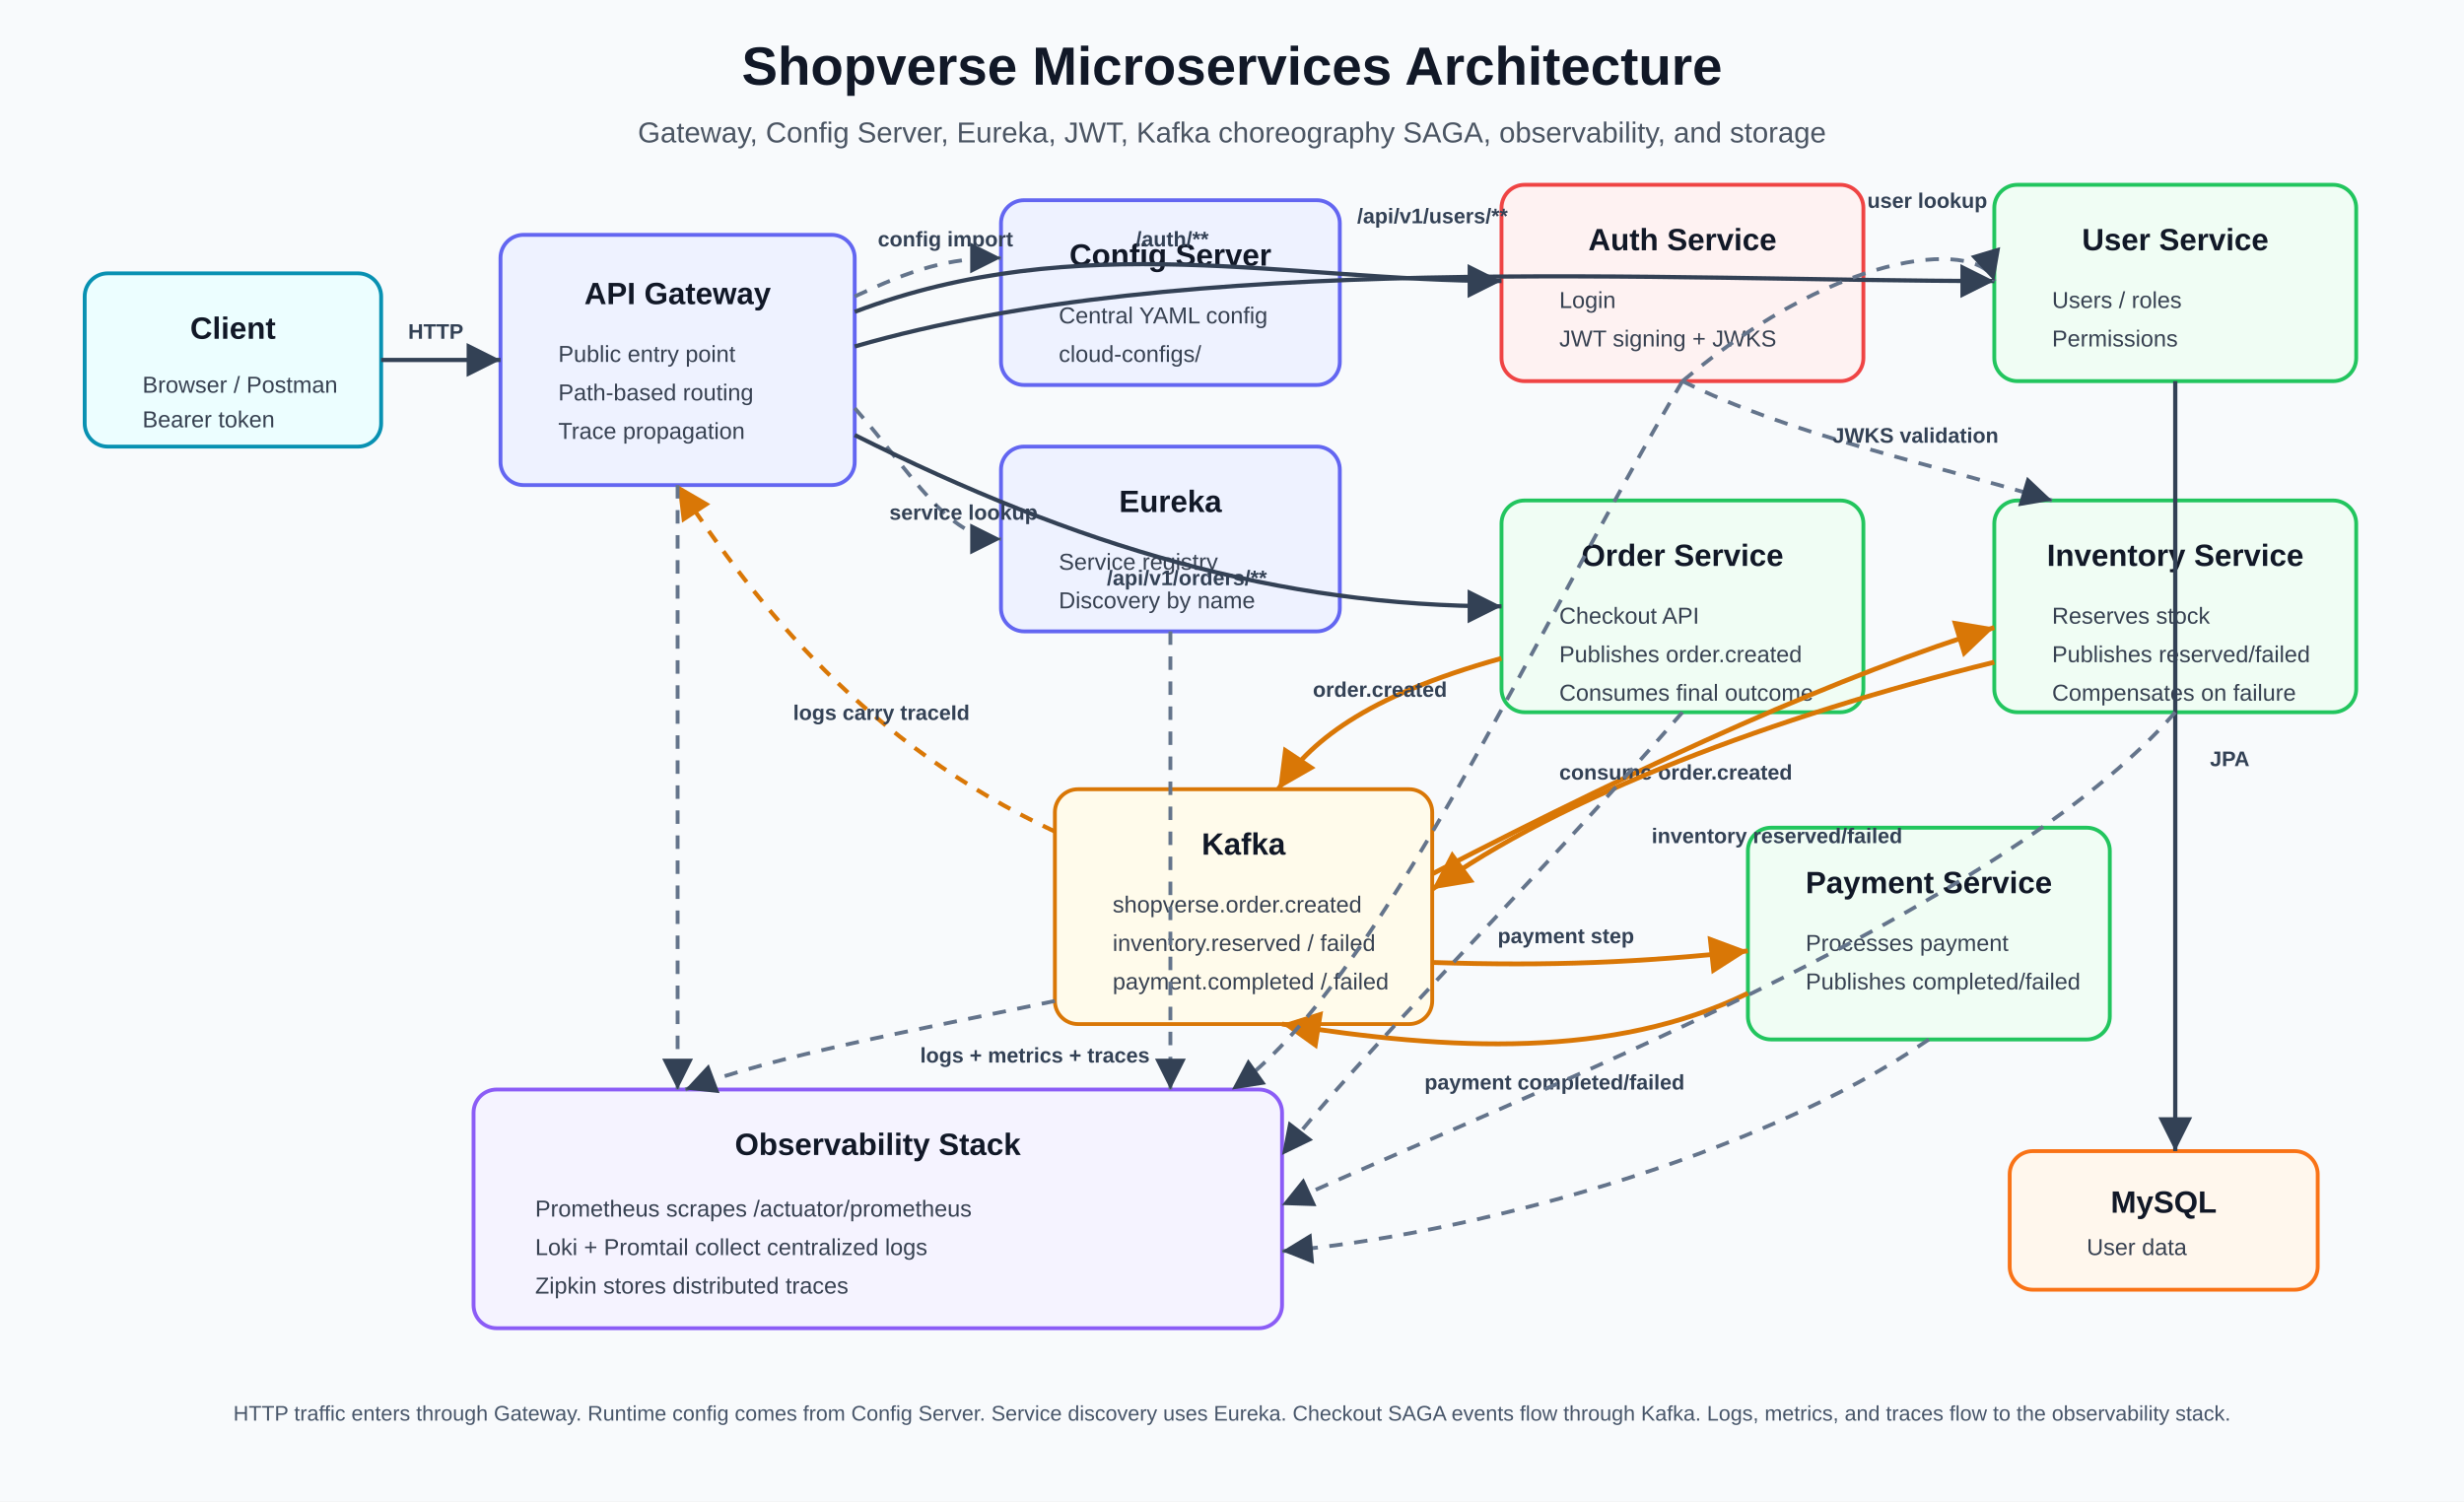
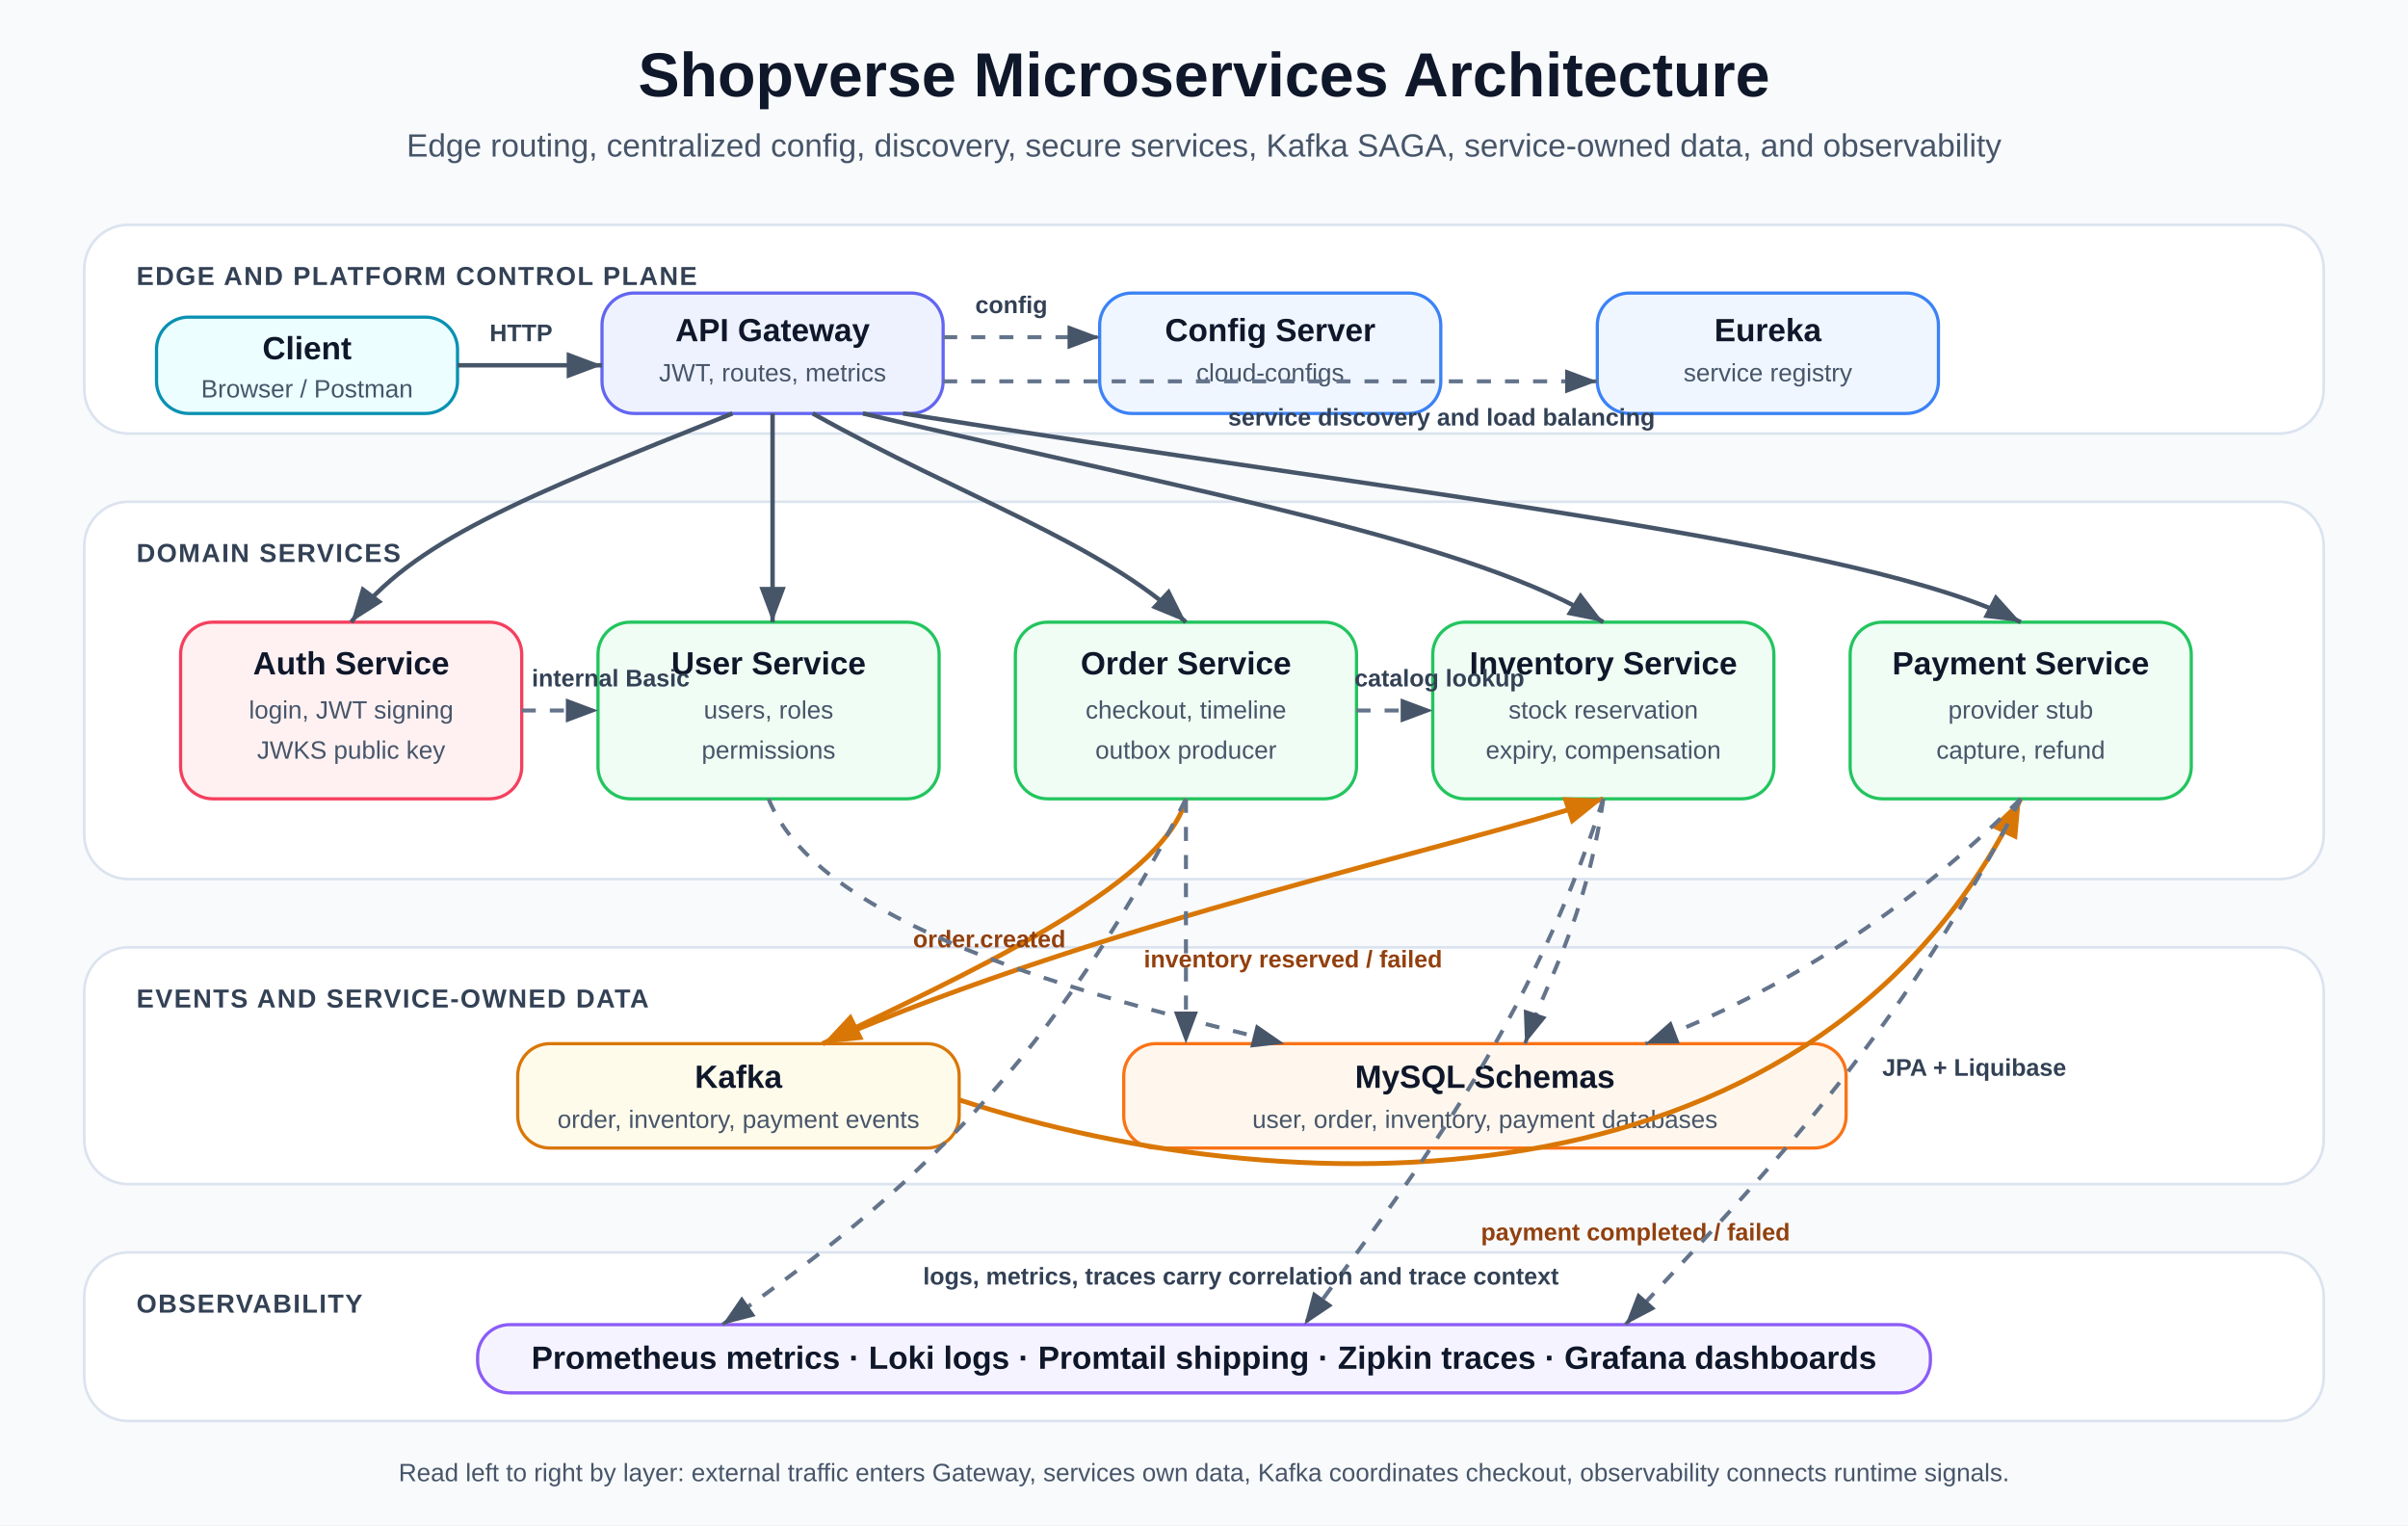
- <svg xmlns="http://www.w3.org/2000/svg" width="1280" height="780" viewBox="0 0 1280 780" fill="none">
-   <rect width="1280" height="780" fill="#F8FAFC" />
-   <text x="640" y="44" text-anchor="middle" font-family="Arial, sans-serif" font-size="28" font-weight="700" fill="#111827">Shopverse Microservices Architecture</text>
-   <text x="640" y="74" text-anchor="middle" font-family="Arial, sans-serif" font-size="15" fill="#4B5563">Gateway, Config Server, Eureka, JWT, Kafka choreography SAGA, observability, and storage</text>
+ <svg xmlns="http://www.w3.org/2000/svg" width="1200" height="760" viewBox="0 0 1200 760" fill="none" role="img" aria-labelledby="title desc">
+   <style>
+     .bg { fill: #f8fafc; }
+     .title { font: 700 31px Arial, sans-serif; fill: #0f172a; }
+     .subtitle { font: 400 16px Arial, sans-serif; fill: #475569; }
+     .lane { fill: #ffffff; stroke: #dbe3ef; stroke-width: 1.3; rx: 22; }
+     .laneTitle { font: 700 13px Arial, sans-serif; fill: #334155; letter-spacing: .7px; }
+     .boxTitle { font: 700 16px Arial, sans-serif; fill: #0f172a; }
+     .boxText { font: 400 12.5px Arial, sans-serif; fill: #475569; }
+     .note { font: 400 12.5px Arial, sans-serif; fill: #475569; }
+     .client { fill: #ecfeff; stroke: #0891b2; stroke-width: 1.6; rx: 16; }
+     .edge { fill: #eef2ff; stroke: #6366f1; stroke-width: 1.6; rx: 16; }
+     .platform { fill: #eff6ff; stroke: #3b82f6; stroke-width: 1.6; rx: 16; }
+     .security { fill: #fff1f2; stroke: #f43f5e; stroke-width: 1.6; rx: 16; }
+     .service { fill: #f0fdf4; stroke: #22c55e; stroke-width: 1.6; rx: 16; }
+     .event { fill: #fffbeb; stroke: #d97706; stroke-width: 1.6; rx: 16; }
+     .data { fill: #fff7ed; stroke: #f97316; stroke-width: 1.6; rx: 16; }
+     .obs { fill: #f5f3ff; stroke: #8b5cf6; stroke-width: 1.6; rx: 16; }
+     .arrow { stroke: #475569; stroke-width: 2.2; fill: none; marker-end: url(#arrow); }
+     .eventArrow { stroke: #d97706; stroke-width: 2.4; fill: none; marker-end: url(#eventArrow); }
+     .dash { stroke: #64748b; stroke-width: 2; stroke-dasharray: 7 7; fill: none; marker-end: url(#arrow); }
+     .label { font: 700 12px Arial, sans-serif; fill: #334155; }
+     .eventLabel { font: 700 12px Arial, sans-serif; fill: #92400e; }
+   </style>
  <defs>
-     <marker id="arrow" markerWidth="12" markerHeight="12" refX="10" refY="6" orient="auto">
-       <path d="M2 2L10 6L2 10V2Z" fill="#334155" />
+     <marker id="arrow" markerWidth="10" markerHeight="10" refX="8" refY="3" orient="auto" markerUnits="strokeWidth">
+       <path d="M0,0 L0,6 L8,3 z" fill="#475569" />
    </marker>
-     <marker id="eventArrow" markerWidth="12" markerHeight="12" refX="10" refY="6" orient="auto">
-       <path d="M2 2L10 6L2 10V2Z" fill="#D97706" />
+     <marker id="eventArrow" markerWidth="10" markerHeight="10" refX="8" refY="3" orient="auto" markerUnits="strokeWidth">
+       <path d="M0,0 L0,6 L8,3 z" fill="#d97706" />
    </marker>
-     <style>
-       .client { fill:#ECFEFF; stroke:#0891B2; stroke-width:2; rx:12; }
-       .core { fill:#EEF2FF; stroke:#6366F1; stroke-width:2; rx:12; }
-       .svc { fill:#F0FDF4; stroke:#22C55E; stroke-width:2; rx:12; }
-       .sec { fill:#FEF2F2; stroke:#EF4444; stroke-width:2; rx:12; }
-       .data { fill:#FFF7ED; stroke:#F97316; stroke-width:2; rx:12; }
-       .event { fill:#FFFBEB; stroke:#D97706; stroke-width:2; rx:12; }
-       .obs { fill:#F5F3FF; stroke:#8B5CF6; stroke-width:2; rx:12; }
-       .title { font-family:Arial, sans-serif; font-size:16px; font-weight:700; fill:#111827; }
-       .body { font-family:Arial, sans-serif; font-size:12px; fill:#374151; }
-       .small { font-family:Arial, sans-serif; font-size:11px; fill:#475569; }
-       .label { font-family:Arial, sans-serif; font-size:11px; font-weight:700; fill:#334155; }
-       .arrow { stroke:#334155; stroke-width:2.2; marker-end:url(#arrow); }
-       .dash { stroke:#64748B; stroke-width:2; stroke-dasharray:7 6; marker-end:url(#arrow); }
-       .eventLine { stroke:#D97706; stroke-width:2.5; marker-end:url(#eventArrow); }
-       .eventDash { stroke:#D97706; stroke-width:2.2; stroke-dasharray:7 6; marker-end:url(#eventArrow); }
-     </style>
  </defs>
-   <rect x="44" y="142" width="154" height="90" class="client" />
-   <text x="121" y="176" text-anchor="middle" class="title">Client</text>
-   <text x="74" y="204" class="body">Browser / Postman</text>
-   <text x="74" y="222" class="body">Bearer token</text>
-   <rect x="260" y="122" width="184" height="130" class="core" />
-   <text x="352" y="158" text-anchor="middle" class="title">API Gateway</text>
-   <text x="290" y="188" class="body">Public entry point</text>
-   <text x="290" y="208" class="body">Path-based routing</text>
-   <text x="290" y="228" class="body">Trace propagation</text>
-   <rect x="520" y="104" width="176" height="96" class="core" />
-   <text x="608" y="138" text-anchor="middle" class="title">Config Server</text>
-   <text x="550" y="168" class="body">Central YAML config</text>
-   <text x="550" y="188" class="body">cloud-configs/</text>
-   <rect x="520" y="232" width="176" height="96" class="core" />
-   <text x="608" y="266" text-anchor="middle" class="title">Eureka</text>
-   <text x="550" y="296" class="body">Service registry</text>
-   <text x="550" y="316" class="body">Discovery by name</text>
-   <rect x="780" y="96" width="188" height="102" class="sec" />
-   <text x="874" y="130" text-anchor="middle" class="title">Auth Service</text>
-   <text x="810" y="160" class="body">Login</text>
-   <text x="810" y="180" class="body">JWT signing + JWKS</text>
-   <rect x="1036" y="96" width="188" height="102" class="svc" />
-   <text x="1130" y="130" text-anchor="middle" class="title">User Service</text>
-   <text x="1066" y="160" class="body">Users / roles</text>
-   <text x="1066" y="180" class="body">Permissions</text>
-   <rect x="780" y="260" width="188" height="110" class="svc" />
-   <text x="874" y="294" text-anchor="middle" class="title">Order Service</text>
-   <text x="810" y="324" class="body">Checkout API</text>
-   <text x="810" y="344" class="body">Publishes order.created</text>
-   <text x="810" y="364" class="body">Consumes final outcome</text>
-   <rect x="1036" y="260" width="188" height="110" class="svc" />
-   <text x="1130" y="294" text-anchor="middle" class="title">Inventory Service</text>
-   <text x="1066" y="324" class="body">Reserves stock</text>
-   <text x="1066" y="344" class="body">Publishes reserved/failed</text>
-   <text x="1066" y="364" class="body">Compensates on failure</text>
-   <rect x="908" y="430" width="188" height="110" class="svc" />
-   <text x="1002" y="464" text-anchor="middle" class="title">Payment Service</text>
-   <text x="938" y="494" class="body">Processes payment</text>
-   <text x="938" y="514" class="body">Publishes completed/failed</text>
-   <rect x="548" y="410" width="196" height="122" class="event" />
-   <text x="646" y="444" text-anchor="middle" class="title">Kafka</text>
-   <text x="578" y="474" class="body">shopverse.order.created</text>
-   <text x="578" y="494" class="body">inventory.reserved / failed</text>
-   <text x="578" y="514" class="body">payment.completed / failed</text>
-   <rect x="1044" y="598" width="160" height="72" class="data" />
-   <text x="1124" y="630" text-anchor="middle" class="title">MySQL</text>
-   <text x="1084" y="652" class="body">User data</text>
-   <rect x="246" y="566" width="420" height="124" class="obs" />
-   <text x="456" y="600" text-anchor="middle" class="title">Observability Stack</text>
-   <text x="278" y="632" class="body">Prometheus scrapes /actuator/prometheus</text>
-   <text x="278" y="652" class="body">Loki + Promtail collect centralized logs</text>
-   <text x="278" y="672" class="body">Zipkin stores distributed traces</text>
-   <path d="M198 187H260" class="arrow" />
-   <text x="212" y="176" class="label">HTTP</text>
-   <path d="M444 154C474 140 492 134 520 134" class="dash" />
-   <text x="456" y="128" class="label">config import</text>
-   <path d="M444 212C474 246 492 280 520 280" class="dash" />
-   <text x="462" y="270" class="label">service lookup</text>
-   <path d="M444 162C560 118 670 146 780 146" class="arrow" />
-   <text x="590" y="128" class="label">/auth/**</text>
-   <path d="M444 180C616 130 866 146 1036 146" class="arrow" />
-   <text x="705" y="116" class="label">/api/v1/users/**</text>
-   <path d="M444 226C560 284 664 315 780 315" class="arrow" />
-   <text x="575" y="304" class="label">/api/v1/orders/**</text>
-   <path d="M874 198C930 226 1000 240 1066 260" class="dash" />
-   <text x="952" y="230" class="label">JWKS validation</text>
-   <path d="M874 198C960 126 1030 126 1036 146" class="dash" />
-   <text x="970" y="108" class="label">user lookup</text>
-   <path d="M1130 198V598" class="arrow" />
-   <text x="1148" y="398" class="label">JPA</text>
-   <path d="M780 342C708 362 680 386 664 410" class="eventLine" />
-   <text x="682" y="362" class="label">order.created</text>
-   <path d="M744 454C860 394 958 350 1036 326" class="eventLine" />
-   <text x="810" y="405" class="label">consume order.created</text>
-   <path d="M1036 344C922 372 810 414 744 462" class="eventLine" />
-   <text x="858" y="438" class="label">inventory reserved/failed</text>
-   <path d="M744 500C806 502 852 500 908 494" class="eventLine" />
-   <text x="778" y="490" class="label">payment step</text>
-   <path d="M908 516C838 550 754 546 666 532" class="eventLine" />
-   <text x="740" y="566" class="label">payment completed/failed</text>
-   <path d="M548 432C450 386 394 316 352 252" class="eventDash" />
-   <text x="412" y="374" class="label">logs carry traceId</text>
-   <path d="M548 520C472 536 404 548 356 566" class="dash" />
-   <path d="M352 252V566" class="dash" />
-   <path d="M608 328V566" class="dash" />
-   <path d="M874 370C794 462 706 548 666 600" class="dash" />
-   <path d="M1130 370C1040 474 788 570 666 626" class="dash" />
-   <path d="M1002 540C912 602 760 642 666 650" class="dash" />
-   <path d="M874 198C796 330 716 512 640 566" class="dash" />
-   <text x="478" y="552" class="label">logs + metrics + traces</text>
-   <text x="640" y="738" text-anchor="middle" class="small">HTTP traffic enters through Gateway. Runtime config comes from Config Server. Service discovery uses Eureka. Checkout SAGA events flow through Kafka. Logs, metrics, and traces flow to the observability stack.</text>
+   <rect class="bg" width="1200" height="760" />
+   <text x="600" y="48" text-anchor="middle" class="title">Shopverse Microservices Architecture</text>
+   <text x="600" y="78" text-anchor="middle" class="subtitle">Edge routing, centralized config, discovery, secure services, Kafka SAGA, service-owned data, and observability</text>
+   <rect x="42" y="112" width="1116" height="104" class="lane" />
+   <text x="68" y="142" class="laneTitle">EDGE AND PLATFORM CONTROL PLANE</text>
+   <rect x="78" y="158" width="150" height="48" class="client" />
+   <text x="153" y="179" text-anchor="middle" class="boxTitle">Client</text>
+   <text x="153" y="198" text-anchor="middle" class="boxText">Browser / Postman</text>
+   <rect x="300" y="146" width="170" height="60" class="edge" />
+   <text x="385" y="170" text-anchor="middle" class="boxTitle">API Gateway</text>
+   <text x="385" y="190" text-anchor="middle" class="boxText">JWT, routes, metrics</text>
+   <rect x="548" y="146" width="170" height="60" class="platform" />
+   <text x="633" y="170" text-anchor="middle" class="boxTitle">Config Server</text>
+   <text x="633" y="190" text-anchor="middle" class="boxText">cloud-configs</text>
+   <rect x="796" y="146" width="170" height="60" class="platform" />
+   <text x="881" y="170" text-anchor="middle" class="boxTitle">Eureka</text>
+   <text x="881" y="190" text-anchor="middle" class="boxText">service registry</text>
+   <path d="M228 182 H300" class="arrow" />
+   <text x="244" y="170" class="label">HTTP</text>
+   <path d="M470 168 H548" class="dash" />
+   <text x="486" y="156" class="label">config</text>
+   <path d="M470 190 H796" class="dash" />
+   <text x="612" y="212" class="label">service discovery and load balancing</text>
+   <rect x="42" y="250" width="1116" height="188" class="lane" />
+   <text x="68" y="280" class="laneTitle">DOMAIN SERVICES</text>
+   <rect x="90" y="310" width="170" height="88" class="security" />
+   <text x="175" y="336" text-anchor="middle" class="boxTitle">Auth Service</text>
+   <text x="175" y="358" text-anchor="middle" class="boxText">login, JWT signing</text>
+   <text x="175" y="378" text-anchor="middle" class="boxText">JWKS public key</text>
+   <rect x="298" y="310" width="170" height="88" class="service" />
+   <text x="383" y="336" text-anchor="middle" class="boxTitle">User Service</text>
+   <text x="383" y="358" text-anchor="middle" class="boxText">users, roles</text>
+   <text x="383" y="378" text-anchor="middle" class="boxText">permissions</text>
+   <rect x="506" y="310" width="170" height="88" class="service" />
+   <text x="591" y="336" text-anchor="middle" class="boxTitle">Order Service</text>
+   <text x="591" y="358" text-anchor="middle" class="boxText">checkout, timeline</text>
+   <text x="591" y="378" text-anchor="middle" class="boxText">outbox producer</text>
+   <rect x="714" y="310" width="170" height="88" class="service" />
+   <text x="799" y="336" text-anchor="middle" class="boxTitle">Inventory Service</text>
+   <text x="799" y="358" text-anchor="middle" class="boxText">stock reservation</text>
+   <text x="799" y="378" text-anchor="middle" class="boxText">expiry, compensation</text>
+   <rect x="922" y="310" width="170" height="88" class="service" />
+   <text x="1007" y="336" text-anchor="middle" class="boxTitle">Payment Service</text>
+   <text x="1007" y="358" text-anchor="middle" class="boxText">provider stub</text>
+   <text x="1007" y="378" text-anchor="middle" class="boxText">capture, refund</text>
+   <path d="M385 206 V310" class="arrow" />
+   <path d="M365 206 C260 248 205 270 175 310" class="arrow" />
+   <path d="M405 206 C480 248 548 270 591 310" class="arrow" />
+   <path d="M430 206 C600 246 735 270 799 310" class="arrow" />
+   <path d="M450 206 C700 246 930 270 1007 310" class="arrow" />
+   <path d="M260 354 H298" class="dash" />
+   <text x="265" y="342" class="label">internal Basic</text>
+   <path d="M676 354 H714" class="dash" />
+   <text x="675" y="342" class="label">catalog lookup</text>
+   <rect x="42" y="472" width="1116" height="118" class="lane" />
+   <text x="68" y="502" class="laneTitle">EVENTS AND SERVICE-OWNED DATA</text>
+   <rect x="258" y="520" width="220" height="52" class="event" />
+   <text x="368" y="542" text-anchor="middle" class="boxTitle">Kafka</text>
+   <text x="368" y="562" text-anchor="middle" class="boxText">order, inventory, payment events</text>
+   <rect x="560" y="520" width="360" height="52" class="data" />
+   <text x="740" y="542" text-anchor="middle" class="boxTitle">MySQL Schemas</text>
+   <text x="740" y="562" text-anchor="middle" class="boxText">user, order, inventory, payment databases</text>
+   <path d="M591 398 C580 442 475 488 410 520" class="eventArrow" />
+   <text x="455" y="472" class="eventLabel">order.created</text>
+   <path d="M410 520 C555 458 720 424 799 398" class="eventArrow" />
+   <text x="570" y="482" class="eventLabel">inventory reserved / failed</text>
+   <path d="M478 548 C650 604 908 604 1007 398" class="eventArrow" />
+   <text x="738" y="618" class="eventLabel">payment completed / failed</text>
+   <path d="M383 398 C410 466 560 500 640 520" class="dash" />
+   <path d="M591 398 V520" class="dash" />
+   <path d="M799 398 C790 460 770 490 760 520" class="dash" />
+   <path d="M1007 398 C950 455 888 494 820 520" class="dash" />
+   <text x="938" y="536" class="label">JPA + Liquibase</text>
+   <rect x="42" y="624" width="1116" height="84" class="lane" />
+   <text x="68" y="654" class="laneTitle">OBSERVABILITY</text>
+   <rect x="238" y="660" width="724" height="34" class="obs" />
+   <text x="600" y="682" text-anchor="middle" class="boxTitle">Prometheus metrics · Loki logs · Promtail shipping · Zipkin traces · Grafana dashboards</text>
+   <path d="M591 398 C520 540 440 604 360 660" class="dash" />
+   <path d="M799 398 C760 520 690 604 650 660" class="dash" />
+   <path d="M1007 398 C940 530 860 604 810 660" class="dash" />
+   <text x="460" y="640" class="label">logs, metrics, traces carry correlation and trace context</text>
+   <text x="600" y="738" text-anchor="middle" class="note">Read left to right by layer: external traffic enters Gateway, services own data, Kafka coordinates checkout, observability connects runtime signals.</text>
</svg>
